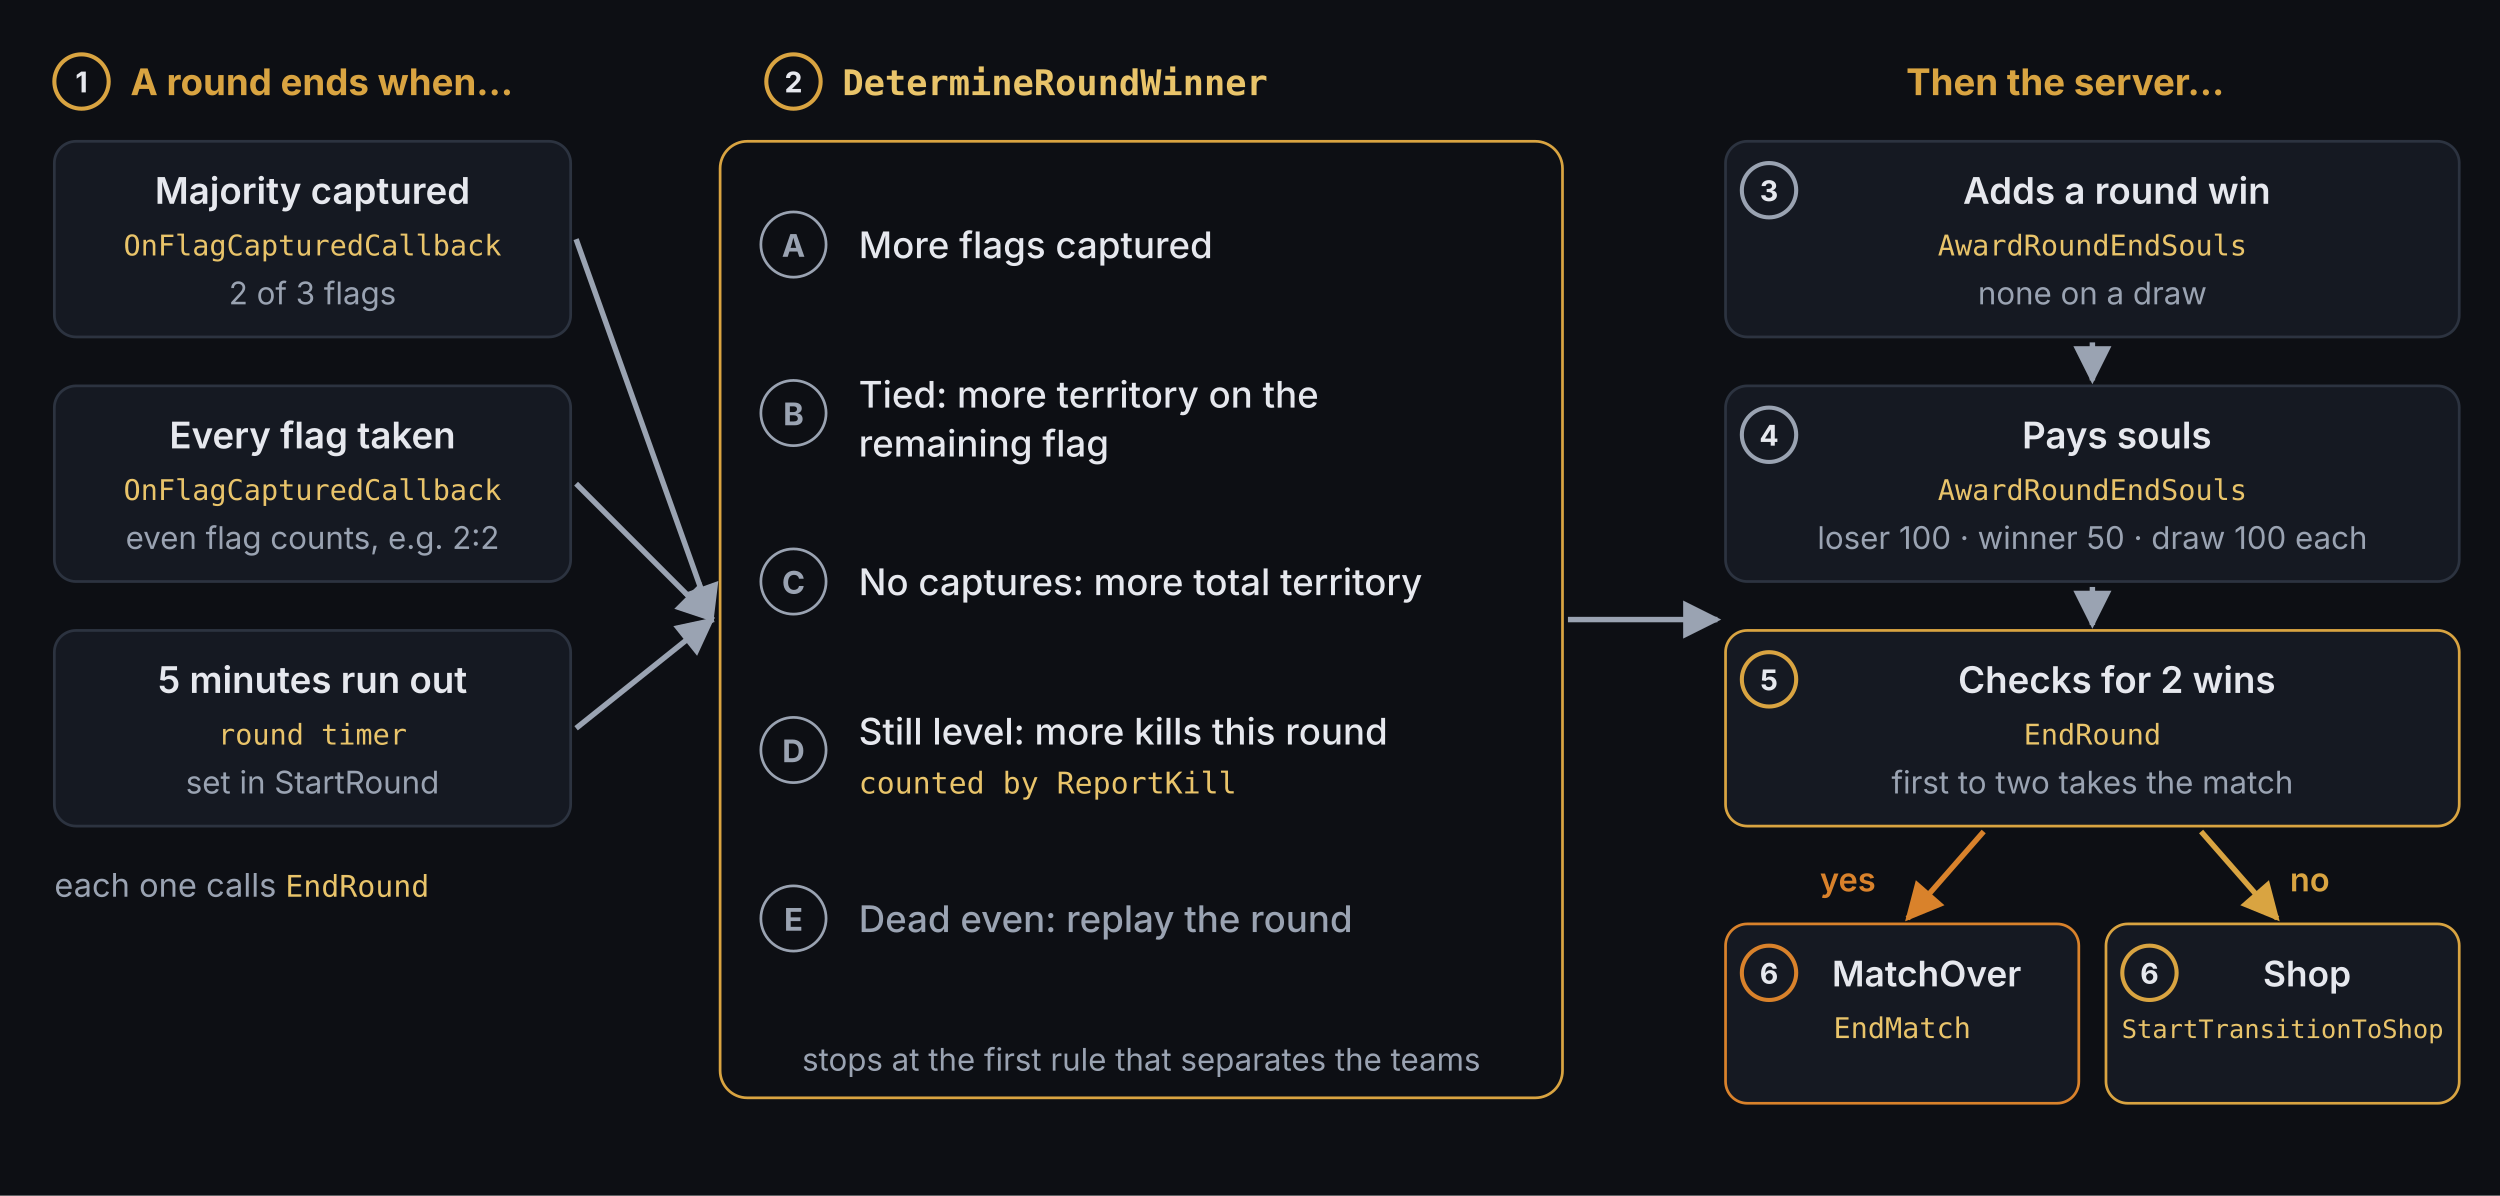
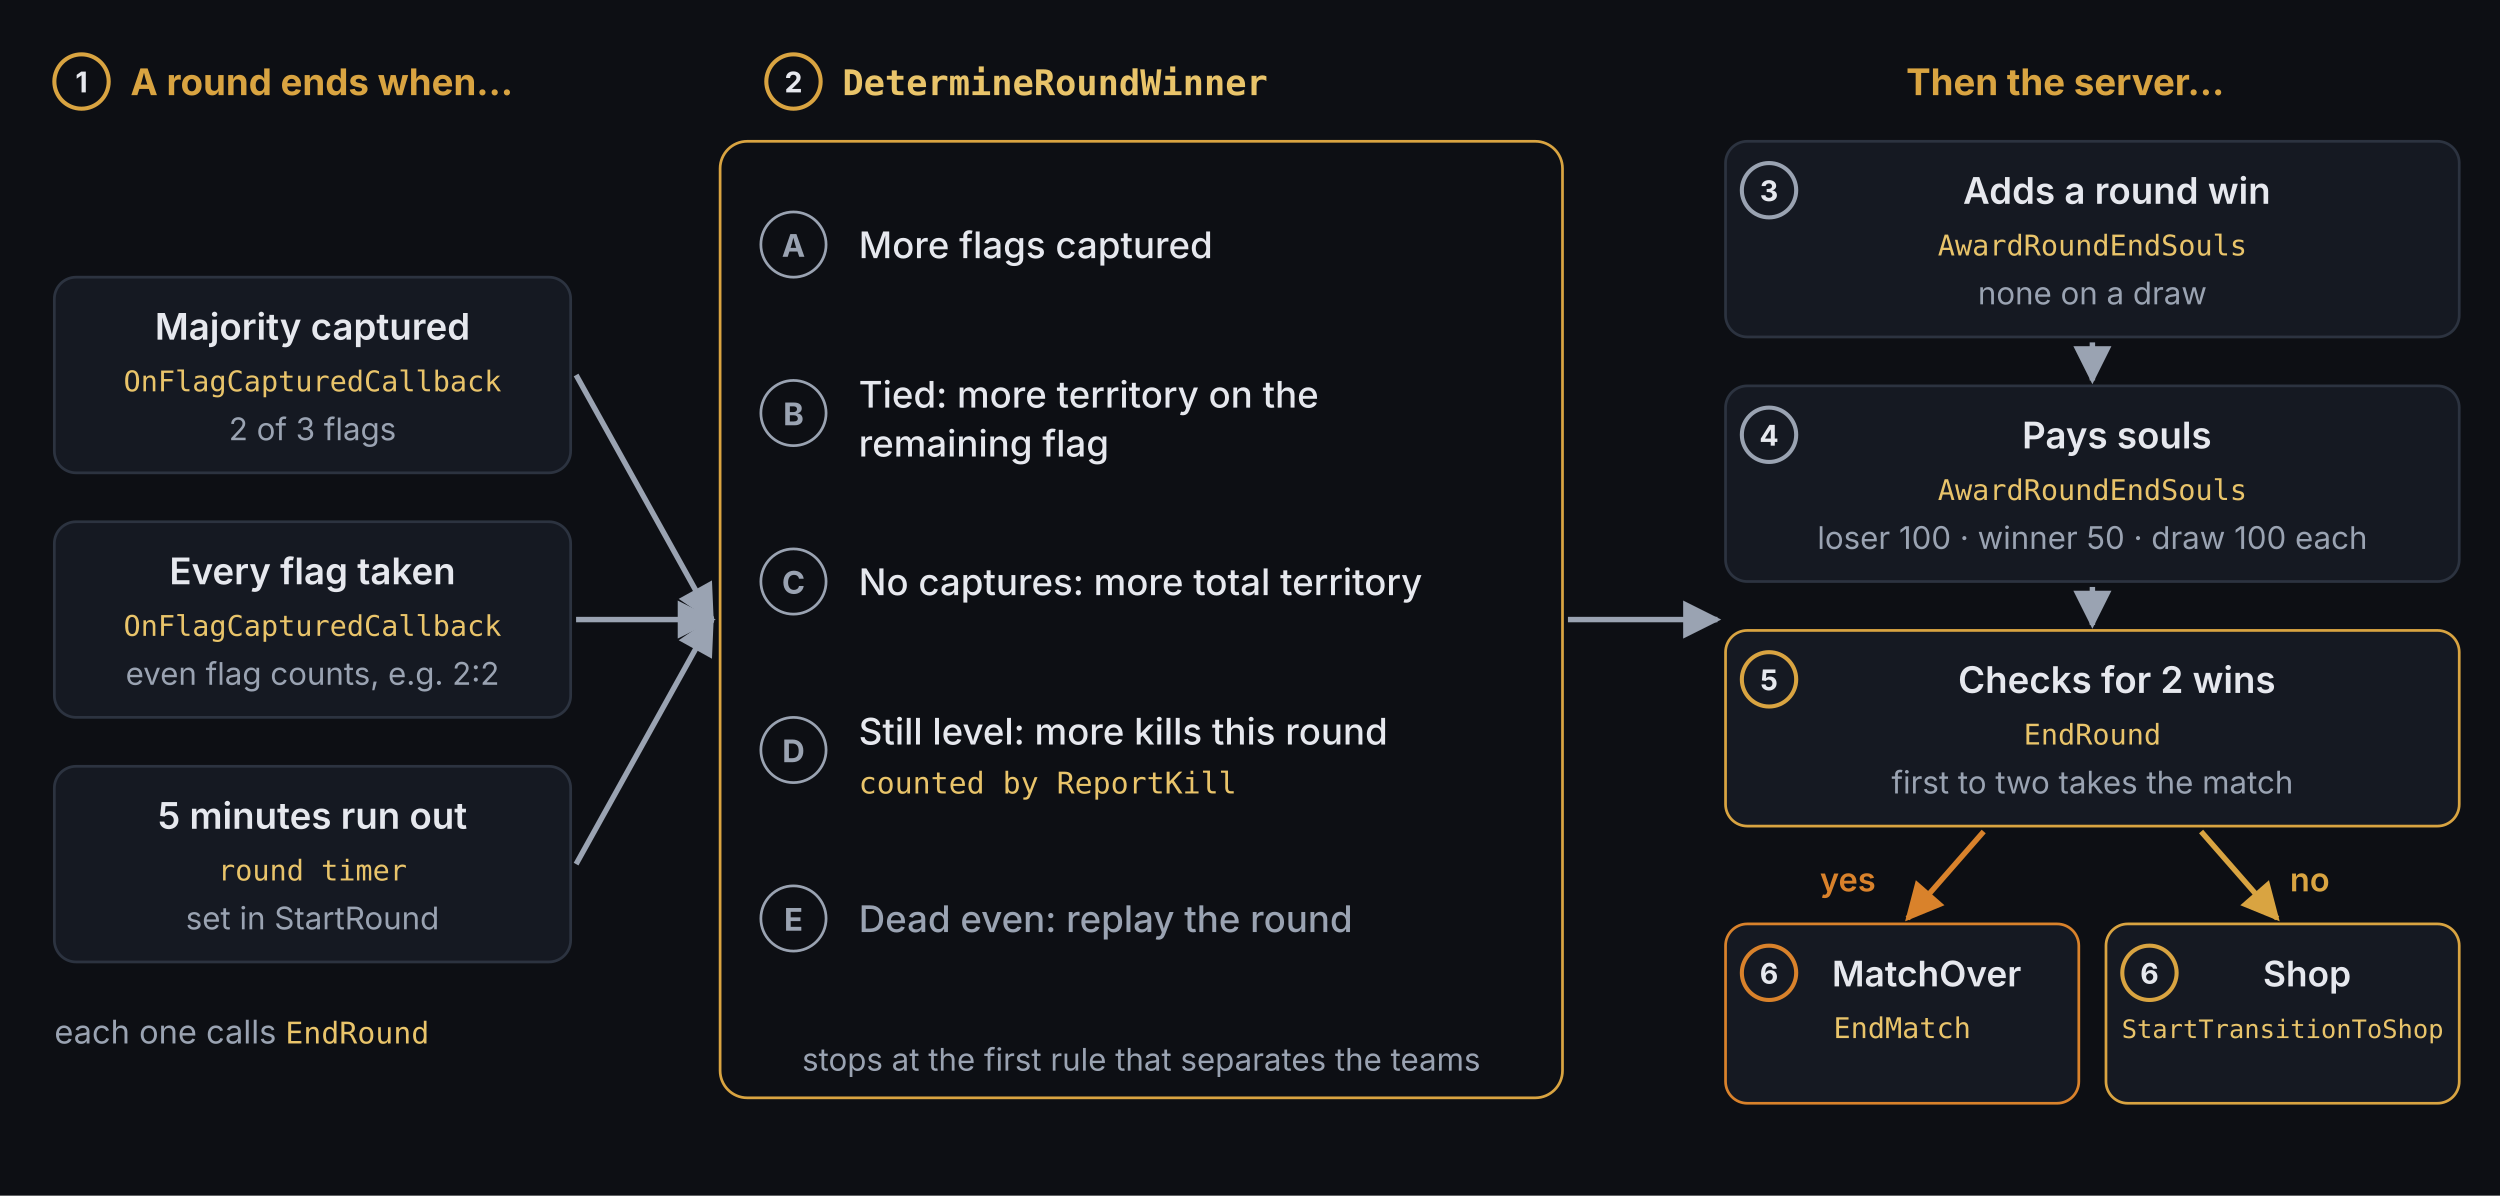
<svg xmlns="http://www.w3.org/2000/svg" viewBox="0 0 920 440" font-family="Inter, system-ui, Segoe UI, sans-serif" role="img" aria-label="Round scoring in six numbered steps. 1: a round ends on a flag majority or all flags taken (OnFlagCapturedCallback) or the round timer, and each calls EndRound. 2: DetermineRoundWinner checks five rules in order: flags captured, territory on the remaining flag, total territory, kills this round, otherwise replay. 3 and 4: AwardRoundEndSouls adds the round win and pays souls. 5: EndRound checks for two wins. 6: EndMatch, or StartTransitionToShop for the next round.">
  <defs>
    <marker id="h9aa3b2" viewBox="0 0 10 10" refX="9" refY="5" markerWidth="7" markerHeight="7" orient="auto-start-reverse">
      <path d="M0 0 L10 5 L0 10 z" fill="#9aa3b2" />
    </marker>
    <marker id="hd9a441" viewBox="0 0 10 10" refX="9" refY="5" markerWidth="7" markerHeight="7" orient="auto-start-reverse">
      <path d="M0 0 L10 5 L0 10 z" fill="#d9a441" />
    </marker>
    <marker id="hd9822b" viewBox="0 0 10 10" refX="9" refY="5" markerWidth="7" markerHeight="7" orient="auto-start-reverse">
      <path d="M0 0 L10 5 L0 10 z" fill="#d9822b" />
    </marker>
  </defs>
  <rect width="100%" height="100%" fill="#0d0f14" />
  <circle cx="30" cy="30" r="10" fill="none" stroke="#d9a441" stroke-width="1.5" />
  <text x="30" y="34" font-size="10.5" fill="#e6e8ee" font-weight="700" text-anchor="middle">1</text>
  <text x="48" y="35" font-size="13.5" fill="#d9a441" font-weight="700" text-anchor="start">A round ends when…</text>
-   <rect x="20" y="52" width="190" height="72" rx="8" fill="#151922" stroke="#2c3340" />
-   <text x="115.0" y="75" font-size="13.5" fill="#e6e8ee" font-weight="600" text-anchor="middle">Majority captured</text>
-   <text x="115.0" y="94" font-size="10.5" fill="#e9c46a" font-weight="500" text-anchor="middle" font-family="JetBrains Mono, Consolas, monospace">OnFlagCapturedCallback</text>
-   <text x="115.0" y="112" font-size="11.5" fill="#9aa3b2" font-weight="400" text-anchor="middle">2 of 3 flags</text>
-   <path d="M212 88 L262 228" fill="none" stroke="#9aa3b2" stroke-width="2" marker-end="url(#h9aa3b2)" />
-   <rect x="20" y="142" width="190" height="72" rx="8" fill="#151922" stroke="#2c3340" />
-   <text x="115.0" y="165" font-size="13.5" fill="#e6e8ee" font-weight="600" text-anchor="middle">Every flag taken</text>
-   <text x="115.0" y="184" font-size="10.5" fill="#e9c46a" font-weight="500" text-anchor="middle" font-family="JetBrains Mono, Consolas, monospace">OnFlagCapturedCallback</text>
-   <text x="115.0" y="202" font-size="11.5" fill="#9aa3b2" font-weight="400" text-anchor="middle">even flag counts, e.g. 2:2</text>
-   <path d="M212 178 L262 228" fill="none" stroke="#9aa3b2" stroke-width="2" marker-end="url(#h9aa3b2)" />
-   <rect x="20" y="232" width="190" height="72" rx="8" fill="#151922" stroke="#2c3340" />
-   <text x="115.0" y="255" font-size="13.5" fill="#e6e8ee" font-weight="600" text-anchor="middle">5 minutes run out</text>
-   <text x="115.0" y="274" font-size="10.5" fill="#e9c46a" font-weight="500" text-anchor="middle" font-family="JetBrains Mono, Consolas, monospace">round timer</text>
-   <text x="115.0" y="292" font-size="11.5" fill="#9aa3b2" font-weight="400" text-anchor="middle">set in StartRound</text>
-   <path d="M212 268 L262 228" fill="none" stroke="#9aa3b2" stroke-width="2" marker-end="url(#h9aa3b2)" />
-   <text x="20" y="330" font-size="12" fill="#9aa3b2" font-weight="400" text-anchor="start">each one calls</text>
-   <text x="105" y="330" font-size="11" fill="#e9c46a" font-weight="500" text-anchor="start" font-family="JetBrains Mono, Consolas, monospace">EndRound</text>
+   <rect x="20" y="102" width="190" height="72" rx="8" fill="#151922" stroke="#2c3340" />
+   <text x="115.0" y="125" font-size="13.5" fill="#e6e8ee" font-weight="600" text-anchor="middle">Majority captured</text>
+   <text x="115.0" y="144" font-size="10.5" fill="#e9c46a" font-weight="500" text-anchor="middle" font-family="JetBrains Mono, Consolas, monospace">OnFlagCapturedCallback</text>
+   <text x="115.0" y="162" font-size="11.5" fill="#9aa3b2" font-weight="400" text-anchor="middle">2 of 3 flags</text>
+   <path d="M212 138 L262 228" fill="none" stroke="#9aa3b2" stroke-width="2" marker-end="url(#h9aa3b2)" />
+   <rect x="20" y="192" width="190" height="72" rx="8" fill="#151922" stroke="#2c3340" />
+   <text x="115.0" y="215" font-size="13.5" fill="#e6e8ee" font-weight="600" text-anchor="middle">Every flag taken</text>
+   <text x="115.0" y="234" font-size="10.5" fill="#e9c46a" font-weight="500" text-anchor="middle" font-family="JetBrains Mono, Consolas, monospace">OnFlagCapturedCallback</text>
+   <text x="115.0" y="252" font-size="11.5" fill="#9aa3b2" font-weight="400" text-anchor="middle">even flag counts, e.g. 2:2</text>
+   <path d="M212 228 L262 228" fill="none" stroke="#9aa3b2" stroke-width="2" marker-end="url(#h9aa3b2)" />
+   <rect x="20" y="282" width="190" height="72" rx="8" fill="#151922" stroke="#2c3340" />
+   <text x="115.0" y="305" font-size="13.5" fill="#e6e8ee" font-weight="600" text-anchor="middle">5 minutes run out</text>
+   <text x="115.0" y="324" font-size="10.5" fill="#e9c46a" font-weight="500" text-anchor="middle" font-family="JetBrains Mono, Consolas, monospace">round timer</text>
+   <text x="115.0" y="342" font-size="11.5" fill="#9aa3b2" font-weight="400" text-anchor="middle">set in StartRound</text>
+   <path d="M212 318 L262 228" fill="none" stroke="#9aa3b2" stroke-width="2" marker-end="url(#h9aa3b2)" />
+   <text x="20" y="384" font-size="12" fill="#9aa3b2" font-weight="400" text-anchor="start">each one calls</text>
+   <text x="105" y="384" font-size="11" fill="#e9c46a" font-weight="500" text-anchor="start" font-family="JetBrains Mono, Consolas, monospace">EndRound</text>
  <circle cx="292" cy="30" r="10" fill="none" stroke="#d9a441" stroke-width="1.5" />
  <text x="292" y="34" font-size="10.5" fill="#e6e8ee" font-weight="700" text-anchor="middle">2</text>
  <text x="310" y="35" font-size="13" fill="#e9c46a" font-weight="600" text-anchor="start" font-family="JetBrains Mono, Consolas, monospace">DetermineRoundWinner</text>
  <rect x="265" y="52" width="310" height="352" rx="10" fill="none" stroke="#d9a441" />
  <circle cx="292" cy="90" r="12" fill="none" stroke="#9aa3b2" />
  <text x="292" y="94.5" font-size="11.5" fill="#9aa3b2" font-weight="700" text-anchor="middle">A</text>
  <text x="316" y="95" font-size="13.5" fill="#e6e8ee" font-weight="500" text-anchor="start">More flags captured</text>
  <circle cx="292" cy="152" r="12" fill="none" stroke="#9aa3b2" />
  <text x="292" y="156.5" font-size="11.5" fill="#9aa3b2" font-weight="700" text-anchor="middle">B</text>
  <text x="316" y="150" font-size="13.5" fill="#e6e8ee" font-weight="500" text-anchor="start">Tied: more territory on the</text>
  <text x="316" y="168" font-size="13.5" fill="#e6e8ee" font-weight="500" text-anchor="start">remaining flag</text>
  <circle cx="292" cy="214" r="12" fill="none" stroke="#9aa3b2" />
  <text x="292" y="218.5" font-size="11.5" fill="#9aa3b2" font-weight="700" text-anchor="middle">C</text>
  <text x="316" y="219" font-size="13.5" fill="#e6e8ee" font-weight="500" text-anchor="start">No captures: more total territory</text>
  <circle cx="292" cy="276" r="12" fill="none" stroke="#9aa3b2" />
  <text x="292" y="280.5" font-size="11.5" fill="#9aa3b2" font-weight="700" text-anchor="middle">D</text>
  <text x="316" y="274" font-size="13.5" fill="#e6e8ee" font-weight="500" text-anchor="start">Still level: more kills this round</text>
  <text x="316" y="292" font-size="11" fill="#e9c46a" font-weight="500" text-anchor="start" font-family="JetBrains Mono, Consolas, monospace">counted by ReportKill</text>
  <circle cx="292" cy="338" r="12" fill="none" stroke="#9aa3b2" />
  <text x="292" y="342.5" font-size="11.5" fill="#9aa3b2" font-weight="700" text-anchor="middle">E</text>
  <text x="316" y="343" font-size="13.5" fill="#9aa3b2" font-weight="500" text-anchor="start">Dead even: replay the round</text>
  <text x="420" y="394" font-size="11.5" fill="#9aa3b2" font-weight="400" text-anchor="middle">stops at the first rule that separates the teams</text>
  <path d="M577 228 L632 228" fill="none" stroke="#9aa3b2" stroke-width="2" marker-end="url(#h9aa3b2)" />
  <text x="760" y="35" font-size="13.5" fill="#d9a441" font-weight="700" text-anchor="middle">Then the server…</text>
  <rect x="635" y="52" width="270" height="72" rx="8" fill="#151922" stroke="#2c3340" />
  <circle cx="651" cy="70" r="10" fill="none" stroke="#9aa3b2" stroke-width="1.5" />
  <text x="651" y="74" font-size="10.5" fill="#e6e8ee" font-weight="700" text-anchor="middle">3</text>
  <text x="779.0" y="75" font-size="13.5" fill="#e6e8ee" font-weight="600" text-anchor="middle">Adds a round win</text>
  <text x="770.0" y="94" font-size="10.5" fill="#e9c46a" font-weight="500" text-anchor="middle" font-family="JetBrains Mono, Consolas, monospace">AwardRoundEndSouls</text>
  <text x="770.0" y="112" font-size="11.5" fill="#9aa3b2" font-weight="400" text-anchor="middle">none on a draw</text>
  <rect x="635" y="142" width="270" height="72" rx="8" fill="#151922" stroke="#2c3340" />
  <circle cx="651" cy="160" r="10" fill="none" stroke="#9aa3b2" stroke-width="1.5" />
  <text x="651" y="164" font-size="10.5" fill="#e6e8ee" font-weight="700" text-anchor="middle">4</text>
  <text x="779.0" y="165" font-size="13.5" fill="#e6e8ee" font-weight="600" text-anchor="middle">Pays souls</text>
  <text x="770.0" y="184" font-size="10.5" fill="#e9c46a" font-weight="500" text-anchor="middle" font-family="JetBrains Mono, Consolas, monospace">AwardRoundEndSouls</text>
  <text x="770.0" y="202" font-size="11.5" fill="#9aa3b2" font-weight="400" text-anchor="middle">loser 100 · winner 50 · draw 100 each</text>
  <rect x="635" y="232" width="270" height="72" rx="8" fill="#151922" stroke="#d9a441" />
  <circle cx="651" cy="250" r="10" fill="none" stroke="#d9a441" stroke-width="1.5" />
  <text x="651" y="254" font-size="10.5" fill="#e6e8ee" font-weight="700" text-anchor="middle">5</text>
  <text x="779.0" y="255" font-size="13.5" fill="#e6e8ee" font-weight="600" text-anchor="middle">Checks for 2 wins</text>
  <text x="770.0" y="274" font-size="10.5" fill="#e9c46a" font-weight="500" text-anchor="middle" font-family="JetBrains Mono, Consolas, monospace">EndRound</text>
  <text x="770.0" y="292" font-size="11.5" fill="#9aa3b2" font-weight="400" text-anchor="middle">first to two takes the match</text>
  <path d="M770 126 L770 140" fill="none" stroke="#9aa3b2" stroke-width="2" marker-end="url(#h9aa3b2)" />
  <path d="M770 216 L770 230" fill="none" stroke="#9aa3b2" stroke-width="2" marker-end="url(#h9aa3b2)" />
  <rect x="635" y="340" width="130" height="66" rx="8" fill="#151922" stroke="#d9822b" />
  <circle cx="651" cy="358" r="10" fill="none" stroke="#d9822b" stroke-width="1.5" />
  <text x="651" y="362" font-size="10.5" fill="#e6e8ee" font-weight="700" text-anchor="middle">6</text>
  <text x="709.0" y="363" font-size="13" fill="#e6e8ee" font-weight="600" text-anchor="middle">MatchOver</text>
  <text x="700.0" y="382" font-size="10.5" fill="#e9c46a" font-weight="500" text-anchor="middle" font-family="JetBrains Mono, Consolas, monospace">EndMatch</text>
  <rect x="775" y="340" width="130" height="66" rx="8" fill="#151922" stroke="#d9a441" />
  <circle cx="791" cy="358" r="10" fill="none" stroke="#d9a441" stroke-width="1.5" />
  <text x="791" y="362" font-size="10.5" fill="#e6e8ee" font-weight="700" text-anchor="middle">6</text>
  <text x="849.0" y="363" font-size="13" fill="#e6e8ee" font-weight="600" text-anchor="middle">Shop</text>
  <text x="840.0" y="382" font-size="9.368" fill="#e9c46a" font-weight="500" text-anchor="middle" font-family="JetBrains Mono, Consolas, monospace">StartTransitionToShop</text>
  <path d="M730 306 L702 338" fill="none" stroke="#d9822b" stroke-width="2" marker-end="url(#hd9822b)" />
  <path d="M810 306 L838 338" fill="none" stroke="#d9a441" stroke-width="2" marker-end="url(#hd9a441)" />
  <text x="680" y="328" font-size="12" fill="#d9822b" font-weight="600" text-anchor="middle">yes</text>
  <text x="850" y="328" font-size="12" fill="#d9a441" font-weight="600" text-anchor="middle">no</text>
</svg>
